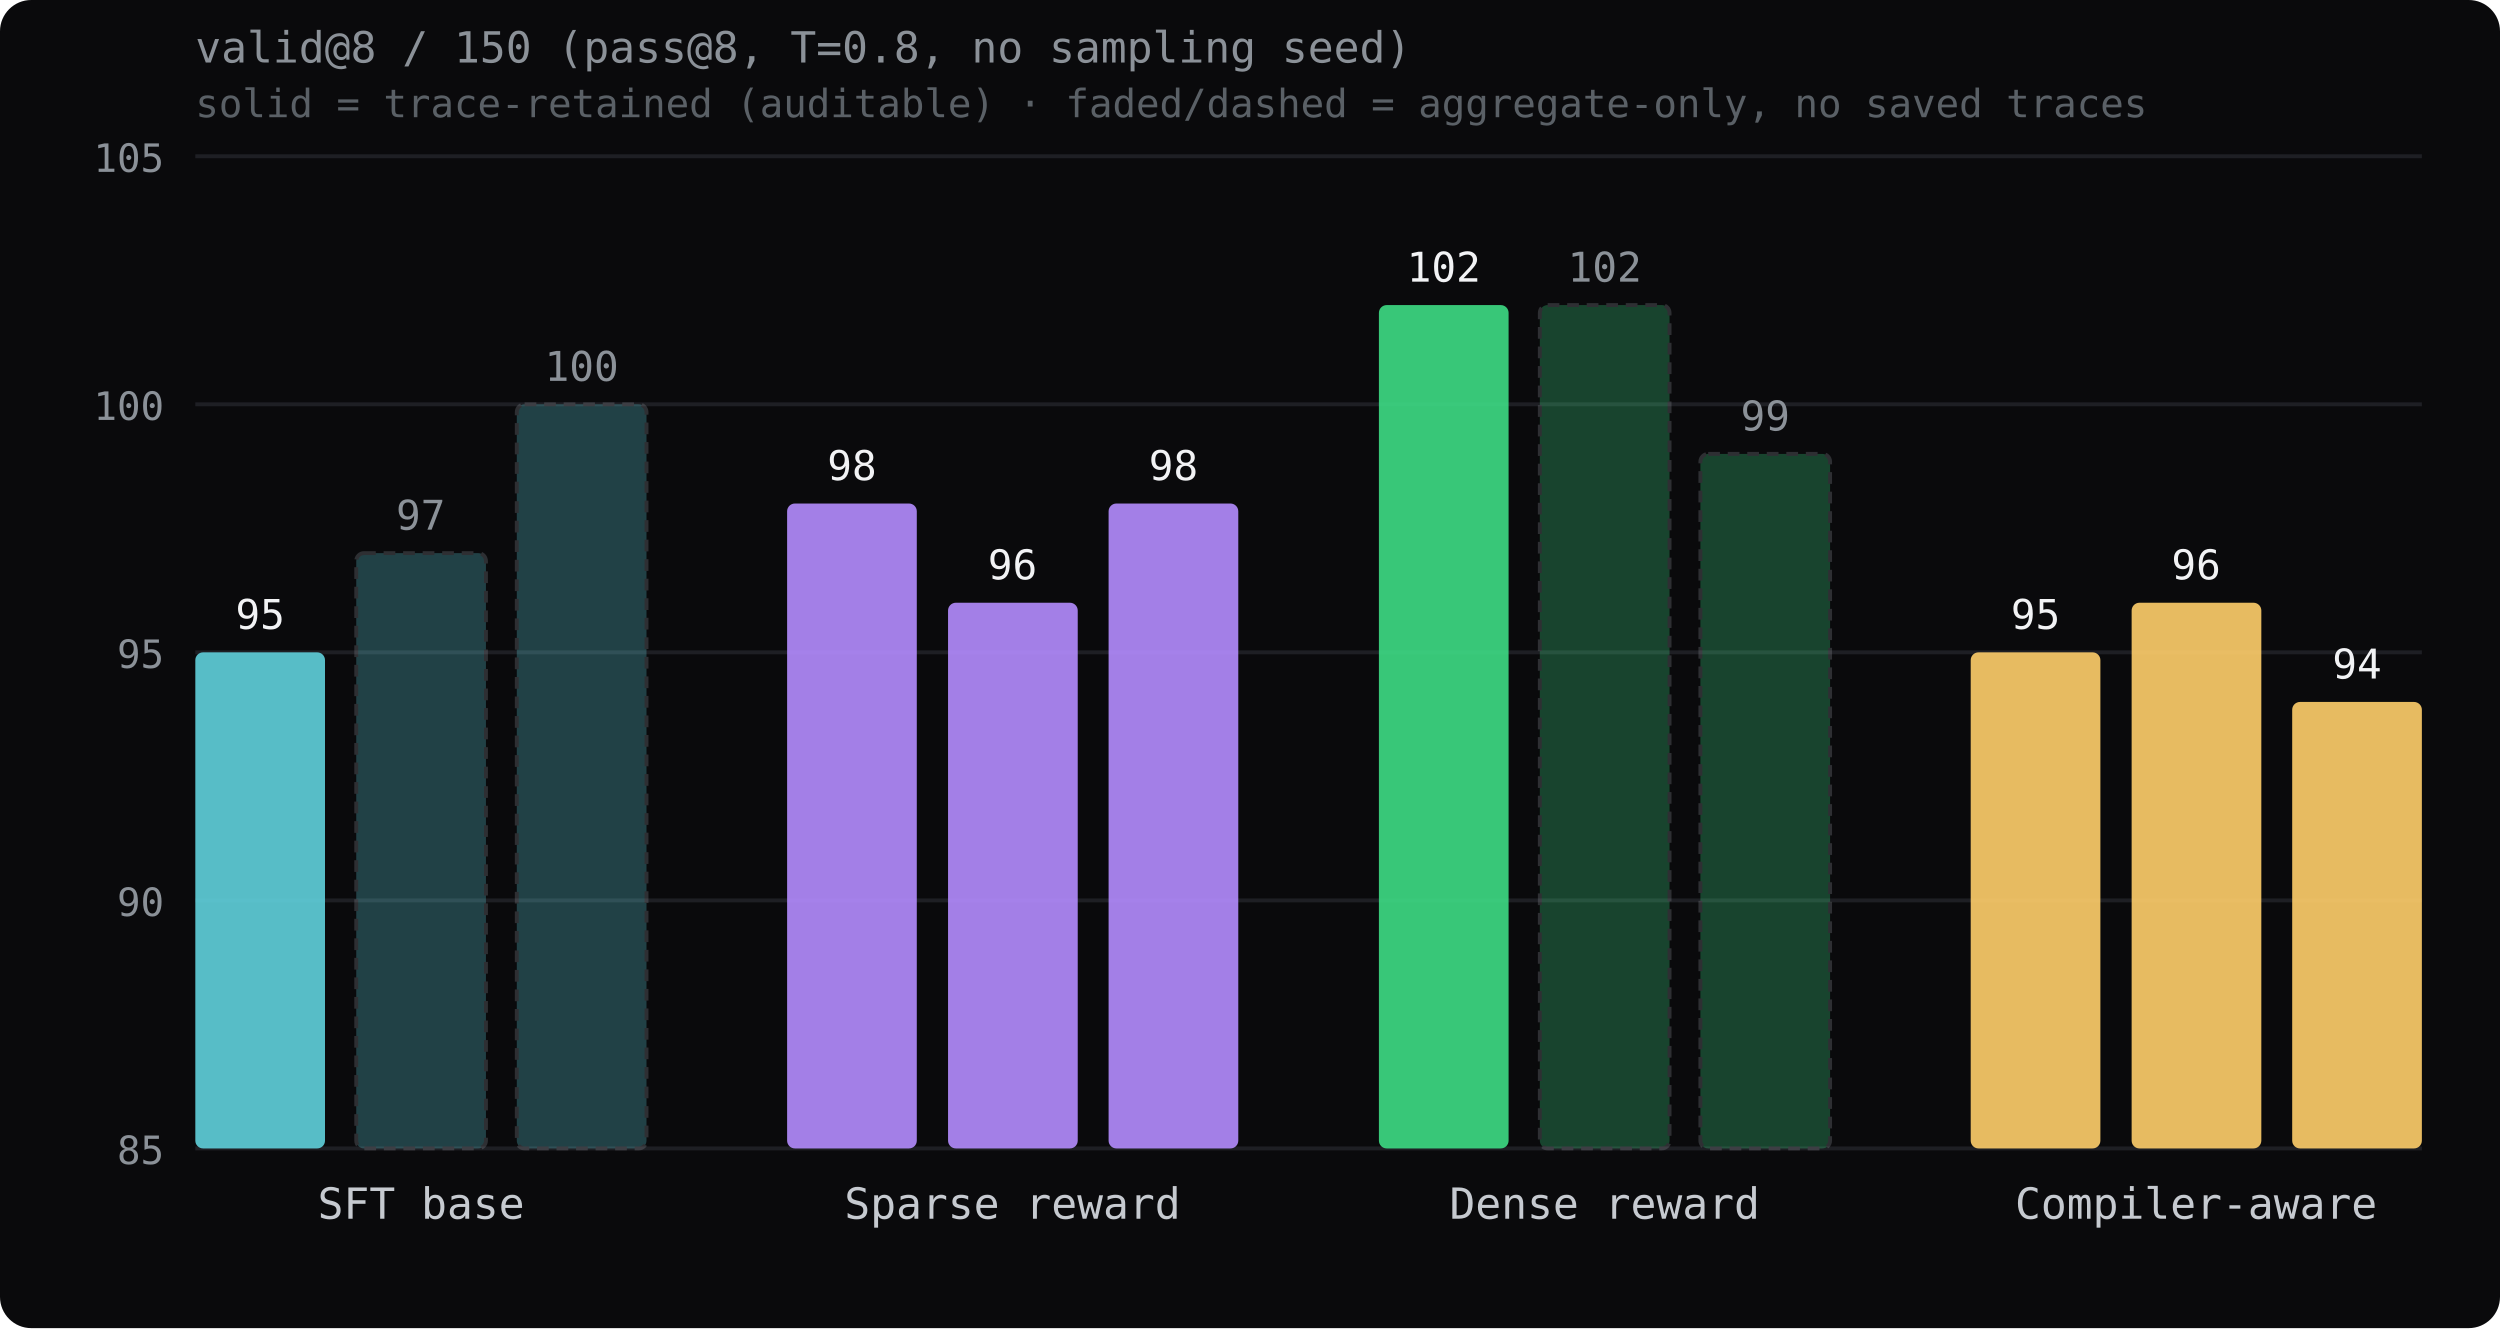
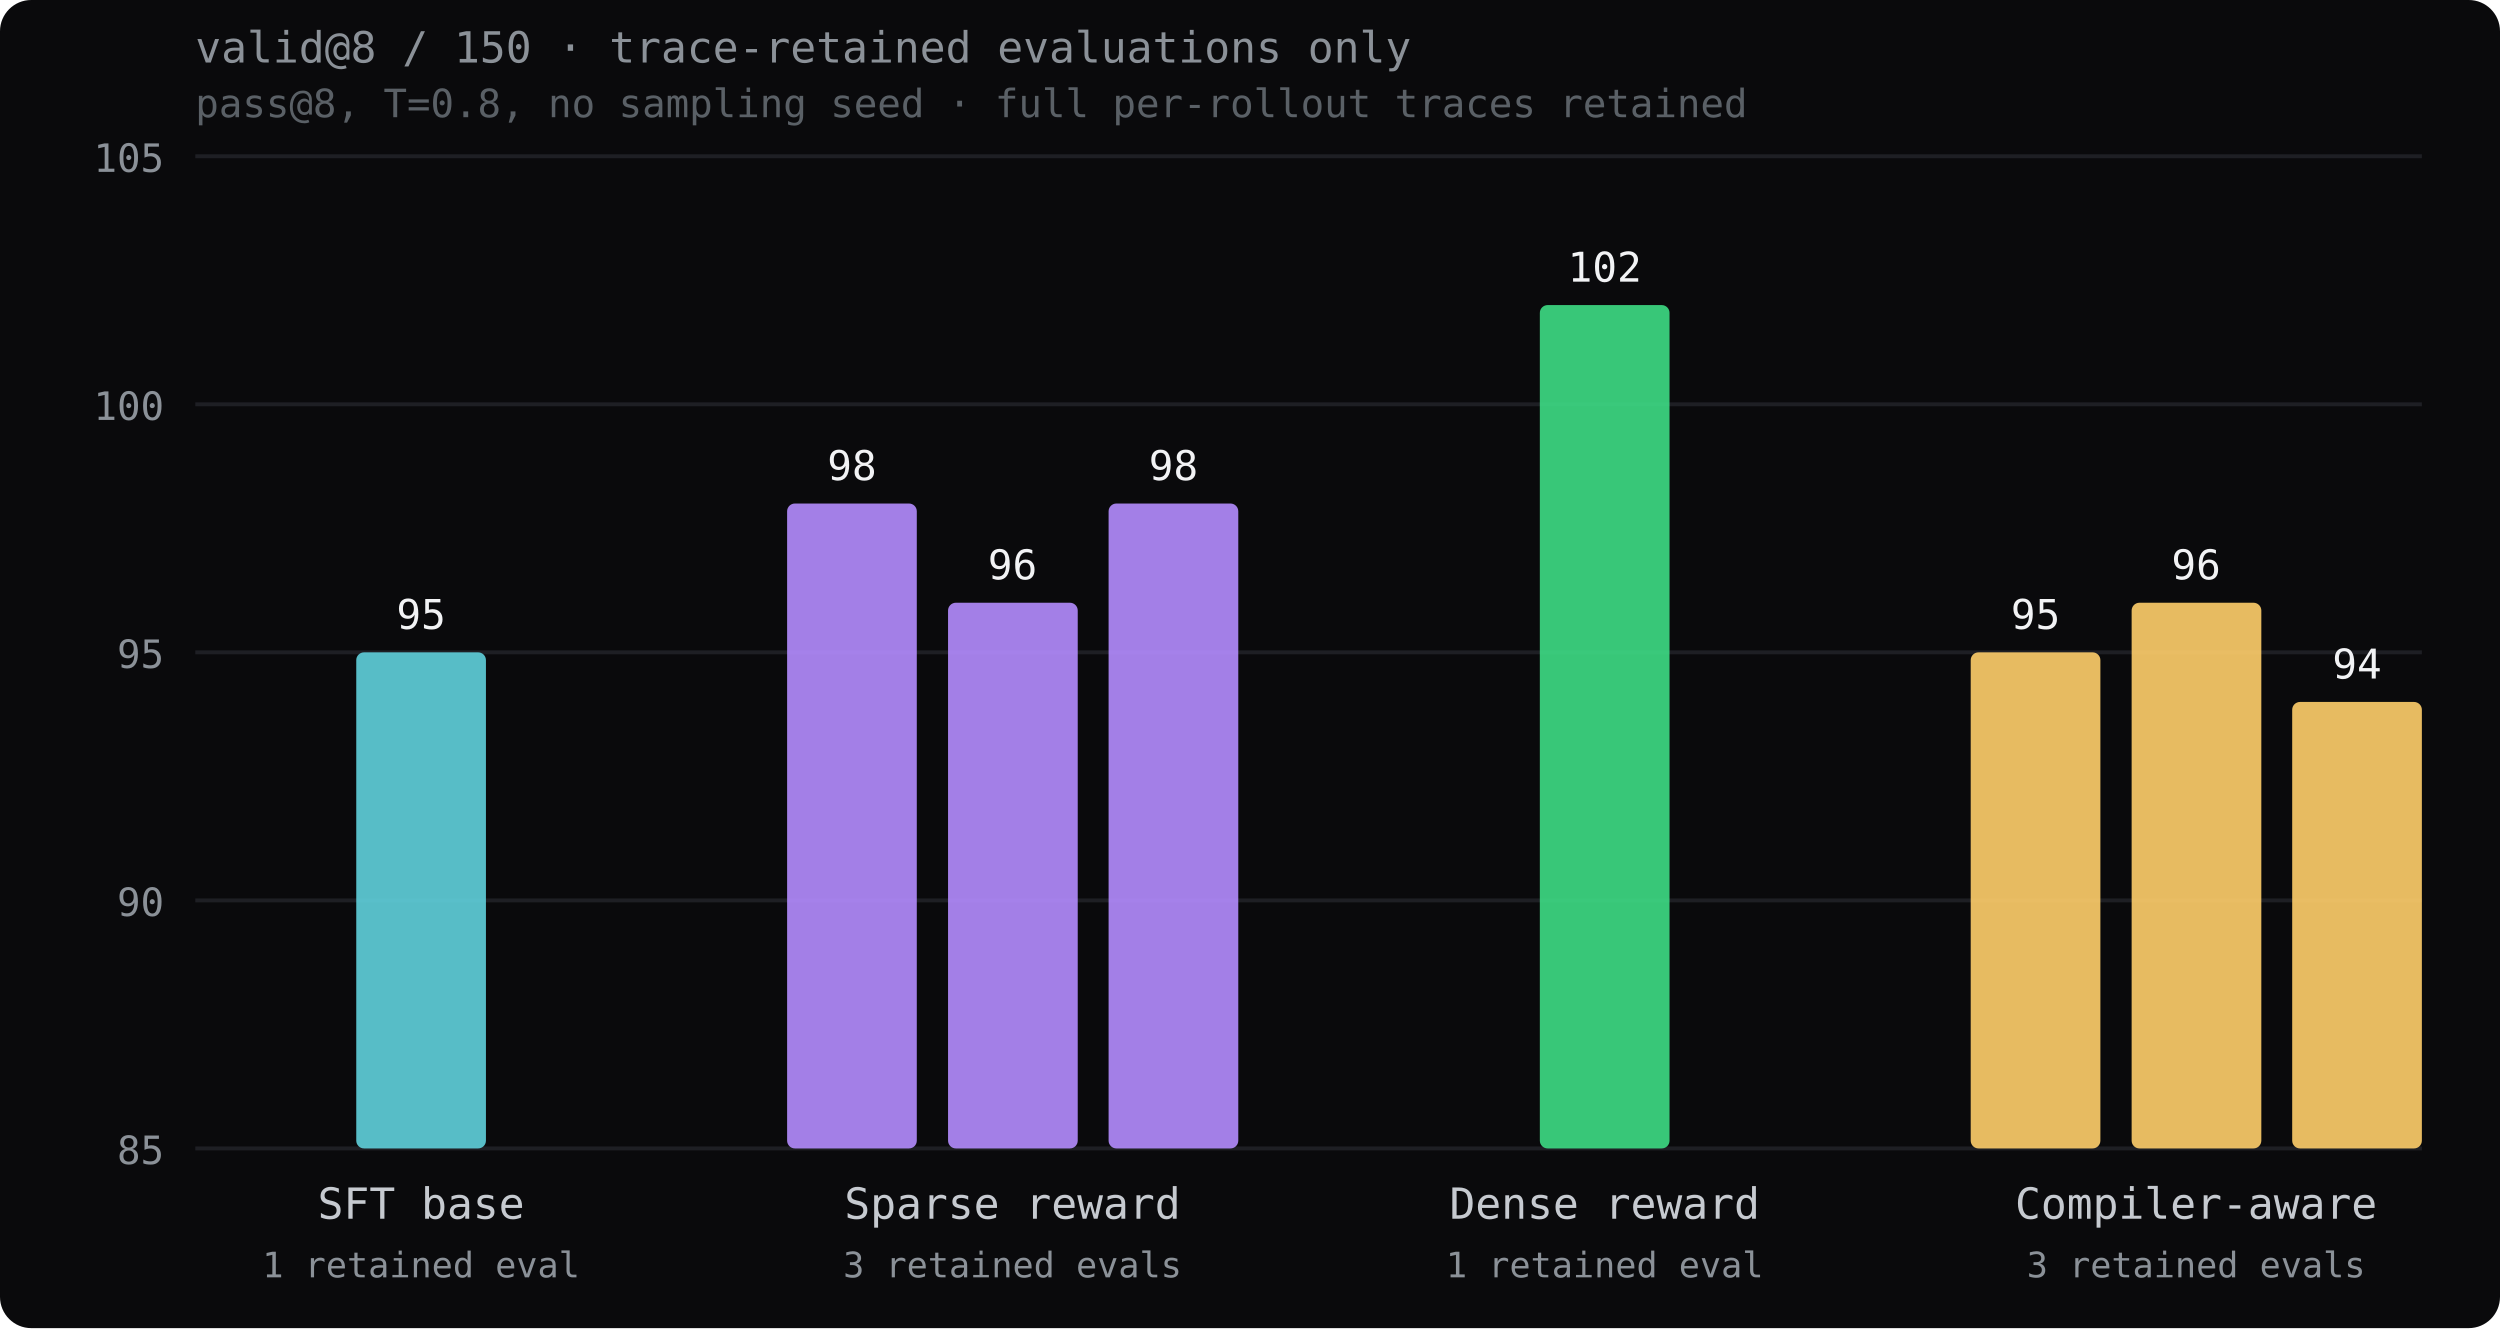
<svg xmlns="http://www.w3.org/2000/svg" viewBox="0 0 640 340" font-family="ui-monospace, SFMono-Regular, Menlo, monospace">
  <rect x="0" y="0" width="640" height="340" fill="#0a0a0c" rx="8" />
  <line x1="50" y1="294.0" x2="620" y2="294.0" stroke="#1e1f24" stroke-width="1" />
  <text x="42" y="298.0" text-anchor="end" font-size="10" fill="#8b9198">85</text>
  <line x1="50" y1="230.5" x2="620" y2="230.5" stroke="#1e1f24" stroke-width="1" />
  <text x="42" y="234.5" text-anchor="end" font-size="10" fill="#8b9198">90</text>
  <line x1="50" y1="167.0" x2="620" y2="167.0" stroke="#1e1f24" stroke-width="1" />
  <text x="42" y="171.0" text-anchor="end" font-size="10" fill="#8b9198">95</text>
  <line x1="50" y1="103.5" x2="620" y2="103.5" stroke="#1e1f24" stroke-width="1" />
  <text x="42" y="107.5" text-anchor="end" font-size="10" fill="#8b9198">100</text>
  <line x1="50" y1="40.0" x2="620" y2="40.0" stroke="#1e1f24" stroke-width="1" />
  <text x="42" y="44.0" text-anchor="end" font-size="10" fill="#8b9198">105</text>
-   <rect x="50.0" y="167.0" width="33.2" height="127.0" fill="#5fd0db" opacity="0.9" rx="2" />
-   <text x="66.6" y="161.0" text-anchor="middle" font-size="10.5" fill="#f2f3f5">95</text>
-   <rect x="91.2" y="141.6" width="33.2" height="152.4" fill="#5fd0db" opacity="0.28" rx="2" stroke="#8b9198" stroke-width="1" stroke-dasharray="3,2" />
-   <text x="107.7" y="135.6" text-anchor="middle" font-size="10.5" fill="#8b9198">97</text>
-   <rect x="132.3" y="103.5" width="33.2" height="190.5" fill="#5fd0db" opacity="0.28" rx="2" stroke="#8b9198" stroke-width="1" stroke-dasharray="3,2" />
-   <text x="148.9" y="97.5" text-anchor="middle" font-size="10.5" fill="#8b9198">100</text>
+   <rect x="91.2" y="167.0" width="33.2" height="127.0" fill="#5fd0db" opacity="0.9" rx="2" />
+   <text x="107.8" y="161.0" text-anchor="middle" font-size="10.5" fill="#f2f3f5">95</text>
  <text x="107.8" y="312.0" text-anchor="middle" font-size="11" fill="#c6cad0">SFT base</text>
+   <text x="107.8" y="327.0" text-anchor="middle" font-size="9" fill="#8b9198">1 retained eval</text>
  <rect x="201.5" y="128.9" width="33.2" height="165.1" fill="#b48cff" opacity="0.9" rx="2" />
  <text x="218.1" y="122.9" text-anchor="middle" font-size="10.5" fill="#f2f3f5">98</text>
  <rect x="242.7" y="154.3" width="33.2" height="139.7" fill="#b48cff" opacity="0.9" rx="2" />
  <text x="259.2" y="148.3" text-anchor="middle" font-size="10.5" fill="#f2f3f5">96</text>
  <rect x="283.8" y="128.9" width="33.2" height="165.1" fill="#b48cff" opacity="0.9" rx="2" />
  <text x="300.4" y="122.9" text-anchor="middle" font-size="10.5" fill="#f2f3f5">98</text>
  <text x="259.2" y="312.0" text-anchor="middle" font-size="11" fill="#c6cad0">Sparse reward</text>
-   <rect x="353.0" y="78.1" width="33.2" height="215.9" fill="#3ddc84" opacity="0.9" rx="2" />
-   <text x="369.6" y="72.1" text-anchor="middle" font-size="10.5" fill="#f2f3f5">102</text>
-   <rect x="394.2" y="78.1" width="33.2" height="215.9" fill="#3ddc84" opacity="0.28" rx="2" stroke="#8b9198" stroke-width="1" stroke-dasharray="3,2" />
-   <text x="410.8" y="72.1" text-anchor="middle" font-size="10.5" fill="#8b9198">102</text>
-   <rect x="435.3" y="116.2" width="33.2" height="177.8" fill="#3ddc84" opacity="0.28" rx="2" stroke="#8b9198" stroke-width="1" stroke-dasharray="3,2" />
-   <text x="451.9" y="110.2" text-anchor="middle" font-size="10.5" fill="#8b9198">99</text>
+   <text x="259.2" y="327.0" text-anchor="middle" font-size="9" fill="#8b9198">3 retained evals</text>
+   <rect x="394.2" y="78.1" width="33.2" height="215.9" fill="#3ddc84" opacity="0.9" rx="2" />
+   <text x="410.8" y="72.1" text-anchor="middle" font-size="10.5" fill="#f2f3f5">102</text>
  <text x="410.8" y="312.0" text-anchor="middle" font-size="11" fill="#c6cad0">Dense reward</text>
+   <text x="410.8" y="327.0" text-anchor="middle" font-size="9" fill="#8b9198">1 retained eval</text>
  <rect x="504.5" y="167.0" width="33.2" height="127.0" fill="#ffce6a" opacity="0.9" rx="2" />
  <text x="521.1" y="161.0" text-anchor="middle" font-size="10.5" fill="#f2f3f5">95</text>
  <rect x="545.7" y="154.3" width="33.2" height="139.7" fill="#ffce6a" opacity="0.9" rx="2" />
  <text x="562.2" y="148.3" text-anchor="middle" font-size="10.5" fill="#f2f3f5">96</text>
  <rect x="586.8" y="179.7" width="33.2" height="114.3" fill="#ffce6a" opacity="0.9" rx="2" />
  <text x="603.4" y="173.7" text-anchor="middle" font-size="10.5" fill="#f2f3f5">94</text>
  <text x="562.2" y="312.0" text-anchor="middle" font-size="11" fill="#c6cad0">Compiler-aware</text>
-   <text x="50" y="16" font-size="11" fill="#8b9198">valid@8 / 150 (pass@8, T=0.8, no sampling seed)</text>
-   <text x="50" y="30" font-size="10" fill="#5a6066">solid = trace-retained (auditable) · faded/dashed = aggregate-only, no saved traces</text>
+   <text x="562.2" y="327.0" text-anchor="middle" font-size="9" fill="#8b9198">3 retained evals</text>
+   <text x="50" y="16" font-size="11" fill="#8b9198">valid@8 / 150 · trace-retained evaluations only</text>
+   <text x="50" y="30" font-size="10" fill="#5a6066">pass@8, T=0.8, no sampling seed · full per-rollout traces retained</text>
</svg>
